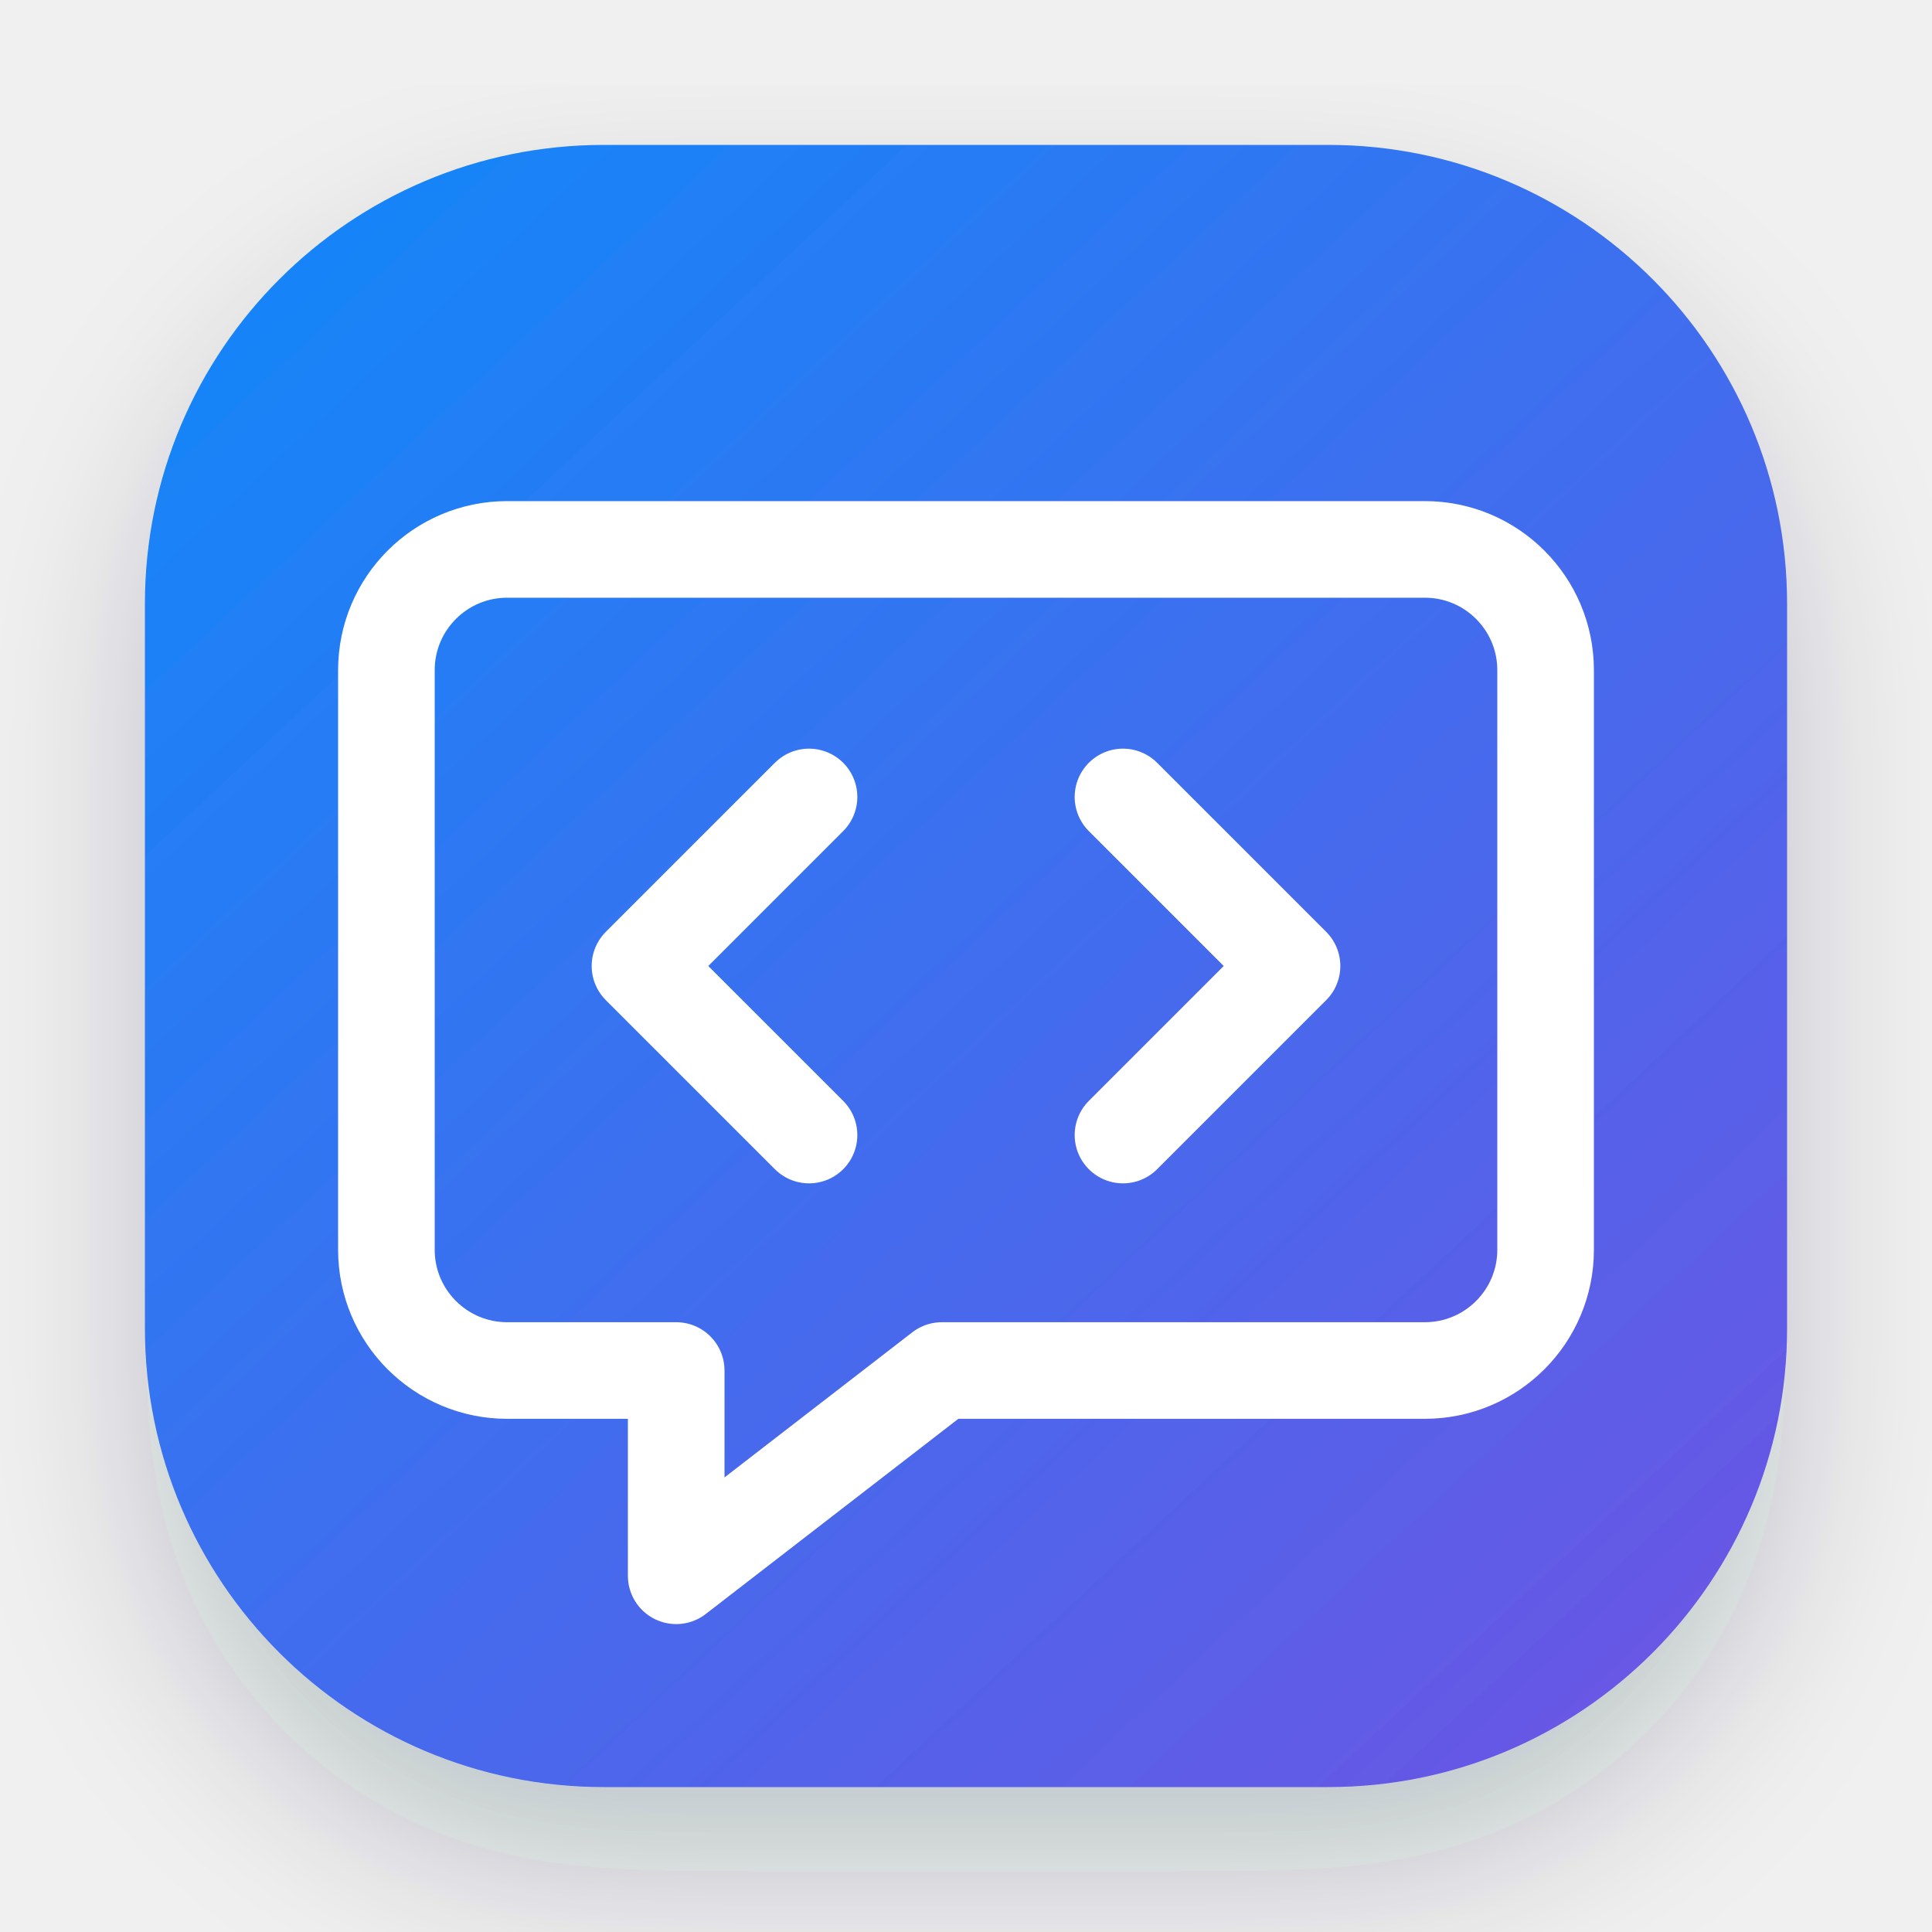
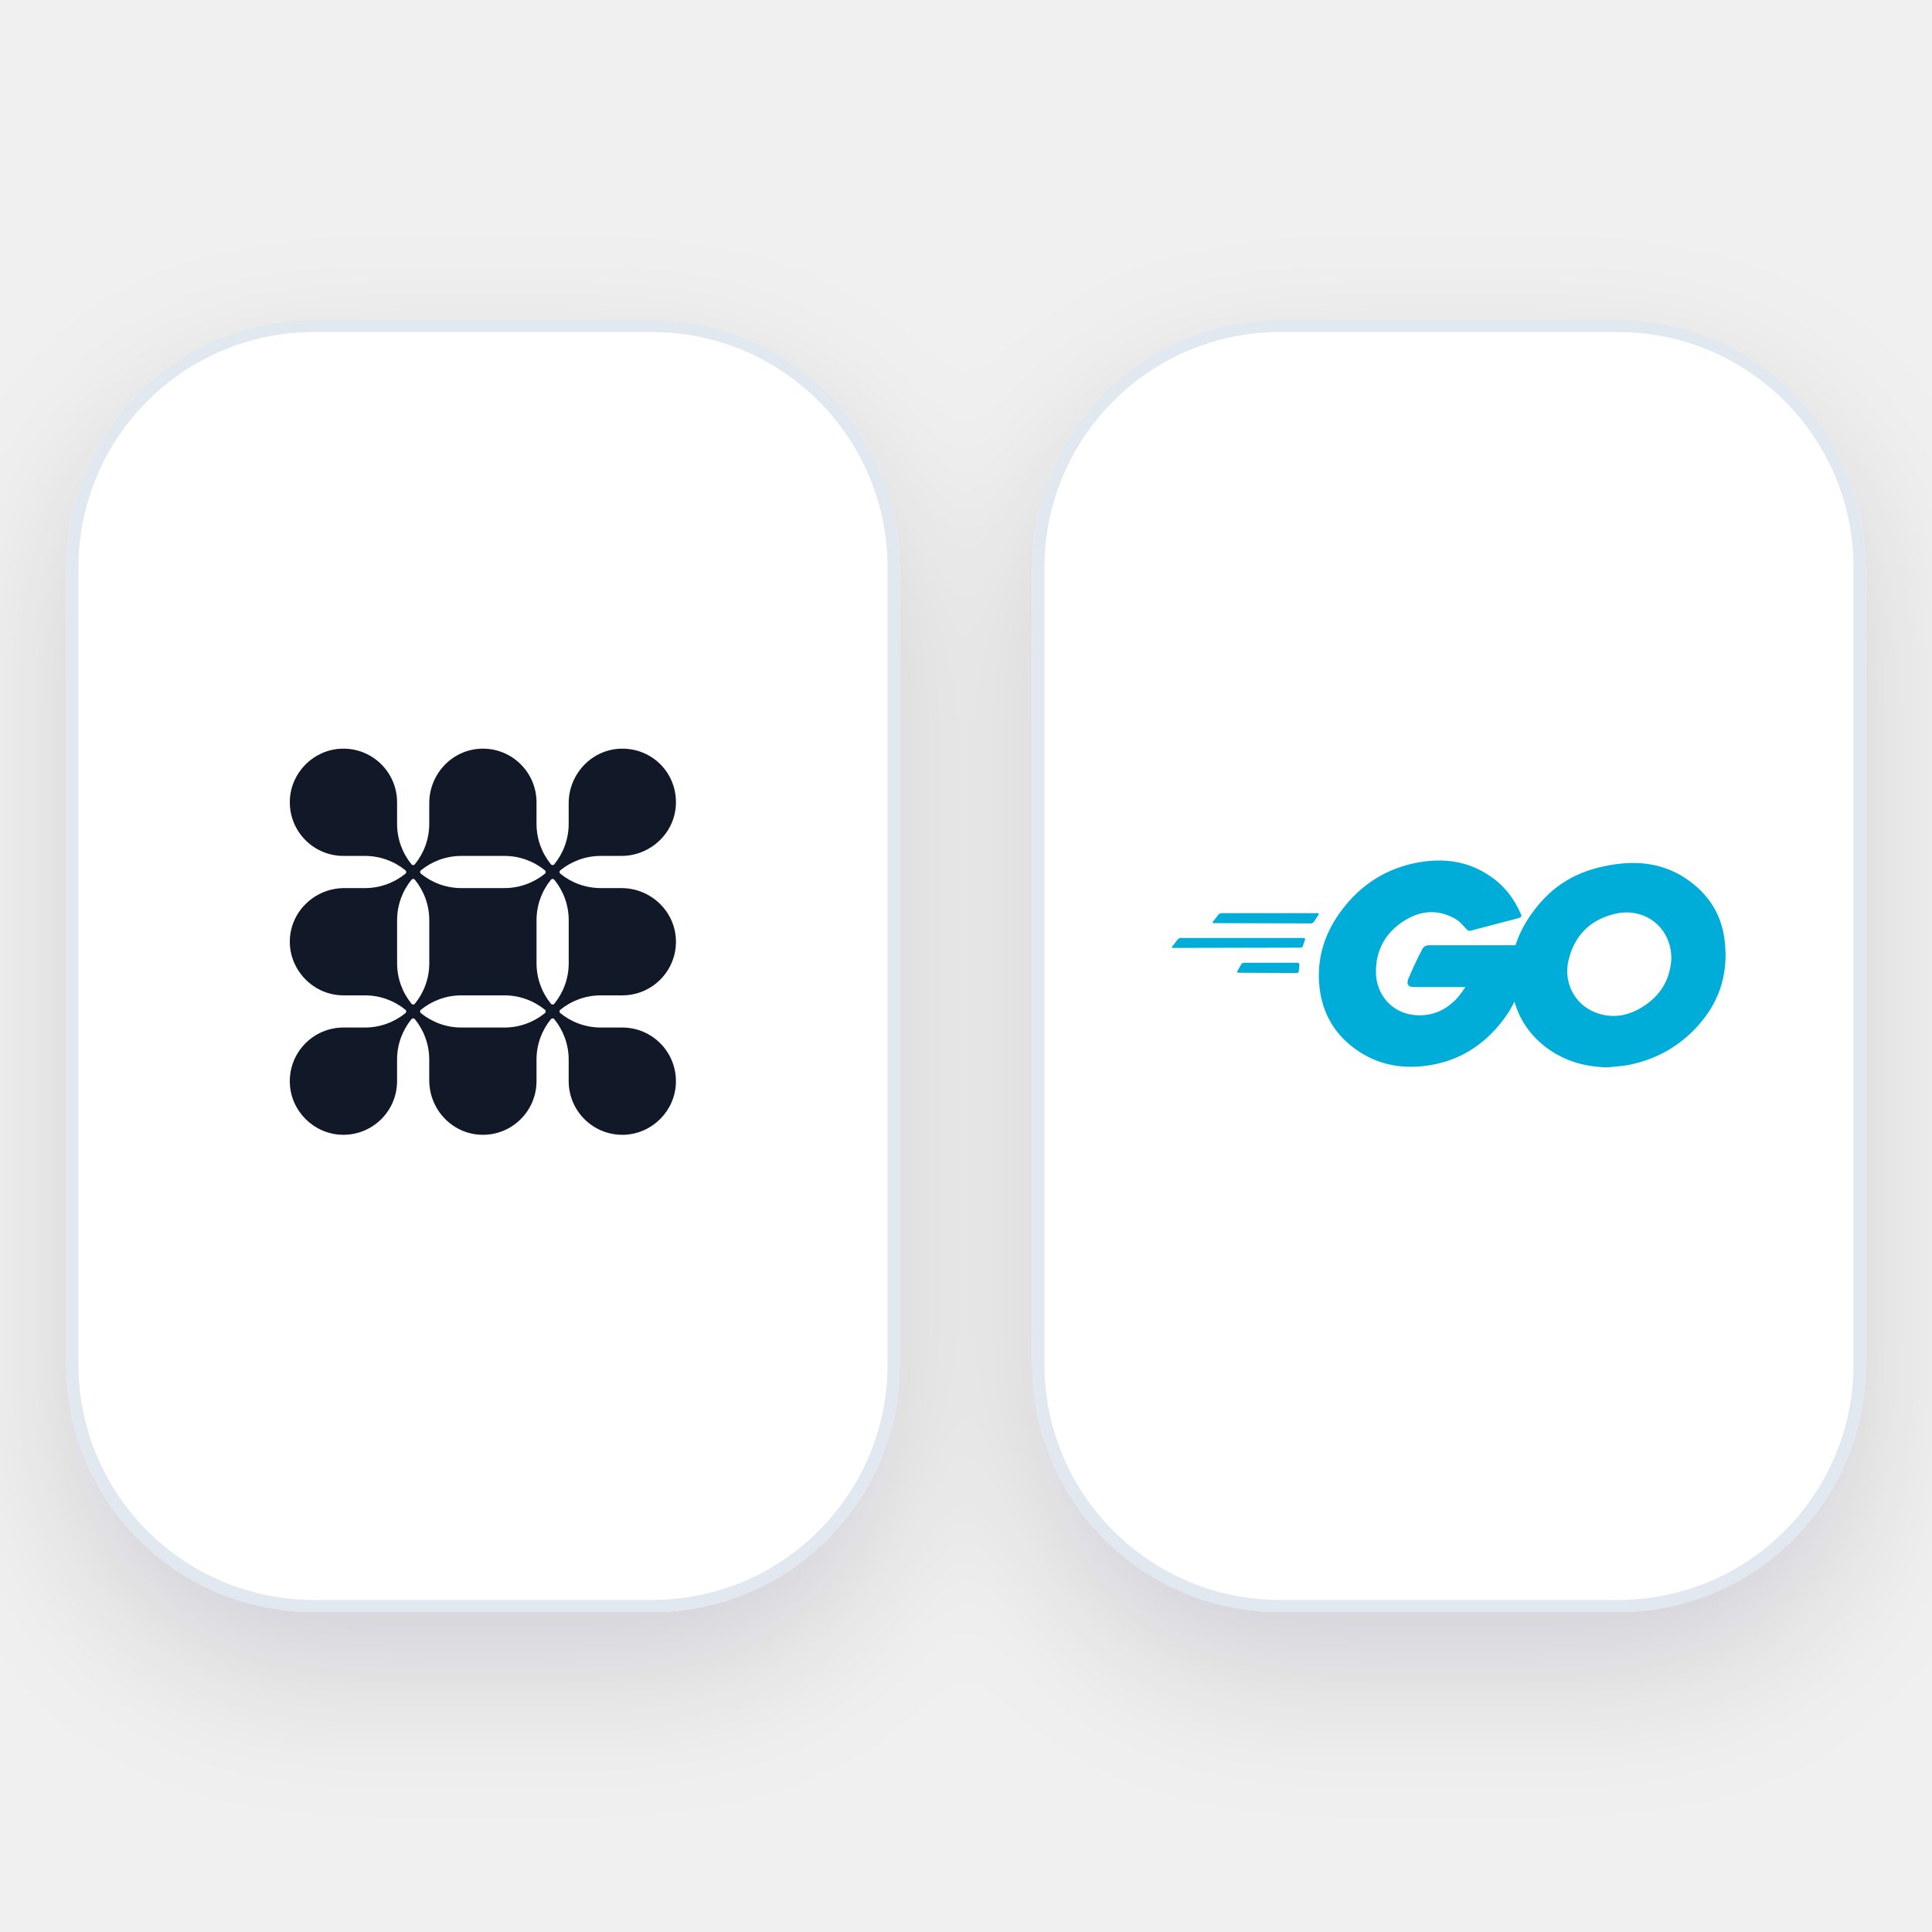
<svg xmlns="http://www.w3.org/2000/svg" viewBox="0 0 160 160" role="img" aria-labelledby="title description">
  <defs>
-     <linearGradient id="background" x1="24" y1="20" x2="136" y2="140" gradientUnits="userSpaceOnUse">
-       <stop offset="0" stop-color="#1685F8" />
-       <stop offset="1" stop-color="#6857E5" />
-     </linearGradient>
    <filter id="shadow" x="-20%" y="-20%" width="140%" height="150%">
-       <feDropShadow dx="0" dy="7" stdDeviation="7" flood-color="#14213D" flood-opacity=".2" />
+       <feDropShadow dx="0" dy="5" stdDeviation="6" flood-color="#0F172A" flood-opacity=".13" />
    </filter>
  </defs>
-   <rect x="12" y="12" width="136" height="136" rx="38" fill="url(#background)" filter="url(#shadow)" />
-   <path d="M42 45.5h76a10 10 0 0 1 10 10v48a10 10 0 0 1-10 10H78l-22 17v-17H42a10 10 0 0 1-10-10v-48a10 10 0 0 1 10-10Z" fill="none" stroke="#FFF" stroke-linecap="round" stroke-linejoin="round" stroke-width="8" />
-   <path d="m67 66-14 14 14 14M93 66l14 14-14 14" fill="none" stroke="#FFF" stroke-linecap="round" stroke-linejoin="round" stroke-width="8" />
+   <g filter="url(#shadow)">
+     <rect x="6" y="27" width="68" height="106" rx="20" fill="#FFF" stroke="#E2E8F0" />
+     <rect x="86" y="27" width="68" height="106" rx="20" fill="#FFF" stroke="#E2E8F0" />
+   </g>
+   <svg x="24" y="62" width="32" height="32" viewBox="0 0 32 32" aria-hidden="true">
+     <path fill="#111827" d="M27.538 20.431C30.017 20.431 32.021 18.401 31.979 15.914C31.938 13.479 29.9 11.548 27.465 11.548H25.761C24.487 11.548 23.319 11.101 22.402 10.355C22.314 10.283 22.314 10.148 22.402 10.076C23.319 9.331 24.487 8.883 25.761 8.883H27.459C29.938 8.883 31.997 6.888 31.979 4.41C31.961 1.932 29.997 0.018 27.57 0.001C25.091 -0.017 23.096 2.043 23.096 4.52V6.219C23.096 7.492 22.649 8.661 21.903 9.577C21.831 9.666 21.696 9.666 21.625 9.577C20.879 8.661 20.432 7.492 20.432 6.219V4.442C20.432 1.964 18.402 -0.041 15.915 0.001C13.479 0.042 11.549 2.079 11.549 4.515V6.219C11.549 7.492 11.101 8.661 10.356 9.577C10.284 9.666 10.149 9.666 10.077 9.577C9.332 8.661 8.884 7.492 8.884 6.219V4.442C8.884 1.932 6.801 -0.093 4.27 0.004C1.968 0.091 0.092 1.967 0.004 4.269C-0.092 6.8 1.932 8.883 4.442 8.883H6.218C7.492 8.883 8.66 9.331 9.577 10.076C9.666 10.148 9.666 10.283 9.577 10.355C8.66 11.101 7.492 11.548 6.218 11.548H4.515C2.079 11.548 0.042 13.479 0.001 15.914C-0.04 18.35 1.963 20.431 4.441 20.431H6.218C7.491 20.431 8.659 20.879 9.576 21.624C9.665 21.696 9.665 21.831 9.576 21.903C8.659 22.648 7.491 23.096 6.218 23.096H4.441C1.931 23.096 -0.093 25.179 0.003 27.711C0.09 30.012 1.966 31.888 4.269 31.975C6.8 32.071 8.883 30.048 8.883 27.537V25.761C8.883 24.487 9.331 23.319 10.076 22.402C10.148 22.313 10.283 22.313 10.355 22.402C11.1 23.319 11.548 24.487 11.548 25.761V27.465C11.548 29.9 13.478 31.938 15.914 31.979C18.402 32.021 20.431 30.017 20.431 27.538V25.762C20.431 24.488 20.878 23.32 21.624 22.403C21.695 22.314 21.831 22.314 21.902 22.403C22.648 23.32 23.096 24.488 23.096 25.762V27.538C23.096 30.049 25.178 32.073 27.71 31.976C30.011 31.889 31.887 30.013 31.974 27.711C32.07 25.179 30.047 23.096 27.537 23.096H25.76C24.486 23.096 23.318 22.648 22.402 21.903C22.313 21.831 22.313 21.696 22.402 21.624C23.318 20.879 24.486 20.431 25.76 20.431H27.537H27.538ZM14.216 8.883H17.768C19.042 8.883 20.21 9.331 21.127 10.076C21.216 10.148 21.216 10.283 21.127 10.355C20.21 11.101 19.042 11.548 17.768 11.548H14.216C12.942 11.548 11.774 11.101 10.857 10.355C10.768 10.283 10.768 10.148 10.857 10.076C11.774 9.331 12.942 8.883 14.216 8.883ZM8.886 15.99V14.213C8.886 12.939 9.334 11.771 10.079 10.855C10.151 10.766 10.286 10.766 10.358 10.855C11.103 11.771 11.551 12.939 11.551 14.213V15.989V17.765C11.551 19.039 11.103 20.207 10.358 21.124C10.286 21.213 10.151 21.213 10.079 21.124C9.334 20.207 8.886 19.039 8.886 17.765V15.989V15.99ZM17.768 23.096H14.216C12.942 23.096 11.774 22.648 10.857 21.903C10.768 21.831 10.768 21.696 10.857 21.624C11.774 20.879 12.942 20.431 14.216 20.431H17.768C19.042 20.431 20.21 20.879 21.127 21.624C21.216 21.696 21.216 21.831 21.127 21.903C20.21 22.648 19.042 23.096 17.768 23.096ZM23.098 15.99V17.766C23.098 19.04 22.65 20.208 21.905 21.125C21.833 21.214 21.698 21.214 21.626 21.125C20.881 20.208 20.433 19.04 20.433 17.766V15.99V14.213C20.433 12.939 20.881 11.771 21.626 10.855C21.698 10.766 21.833 10.766 21.905 10.855C22.65 11.771 23.098 12.939 23.098 14.213V15.99Z" />
+   </svg>
+   <svg x="96" y="66" width="48" height="28" viewBox="20 76 215 82" aria-hidden="true">
+     <path fill="#00ADD8" d="M40.2 101.1c-.4 0-.5-.2-.3-.5l2.1-2.7c.2-.3.7-.5 1.1-.5h35.7c.4 0 .5.3.3.6l-1.7 2.6c-.2.3-.7.6-1 .6zM25.1 110.3c-.4 0-.5-.2-.3-.5l2.1-2.7c.2-.3.7-.5 1.1-.5h45.6c.4 0 .6.3.5.6l-.8 2.4c-.1.4-.5.6-.9.6zM49.3 119.5c-.4 0-.5-.3-.3-.6l1.4-2.5c.2-.3.6-.6 1-.6h20c.4 0 .6.3.6.7l-.2 2.4c0 .4-.4.7-.7.7zM153.1 99.3c-6.3 1.6-10.6 2.8-16.8 4.4-1.5.4-1.6.5-2.9-1-1.5-1.7-2.6-2.8-4.7-3.8-6.3-3.1-12.4-2.2-18.1 1.5-6.8 4.4-10.3 10.9-10.2 19 .1 8 5.6 14.6 13.5 15.7 6.8.9 12.5-1.5 17-6.6.9-1.1 1.7-2.3 2.7-3.7h-19.3c-2.1 0-2.6-1.3-1.9-3 1.3-3.1 3.7-8.3 5.1-10.9.3-.6 1-1.6 2.5-1.6h36.4c-.2 2.7-.2 5.4-.6 8.1-1.1 7.2-3.8 13.8-8.2 19.6-7.2 9.5-16.6 15.4-28.5 17-9.8 1.3-18.9-.6-26.9-6.6-7.4-5.6-11.6-13-12.7-22.2-1.3-10.9 1.9-20.7 8.5-29.3 7.1-9.3 16.5-15.2 28-17.3 9.4-1.7 18.4-.6 26.5 4.9 5.3 3.5 9.1 8.3 11.6 14.1.6.9.2 1.4-1 1.7zM186.2 154.6c-9.1-.2-17.4-2.8-24.4-8.8-5.9-5.1-9.6-11.6-10.8-19.3-1.8-11.3 1.3-21.3 8.1-30.2 7.3-9.6 16.1-14.6 28-16.7 10.2-1.8 19.8-.8 28.5 5.1 7.9 5.4 12.8 12.7 14.1 22.3 1.7 13.5-2.2 24.5-11.5 33.9-6.6 6.7-14.7 10.9-24 12.8-2.7.5-5.4.6-8 .9zm23.8-40.4c-.1-1.3-.1-2.3-.3-3.3-1.8-9.9-10.9-15.5-20.4-13.3-9.3 2.1-15.3 8-17.5 17.4-1.8 7.8 2 15.7 9.2 18.9 5.5 2.4 11 2.1 16.3-.6 7.9-4.1 12.2-10.5 12.7-19.1z" />
+   </svg>
</svg>
